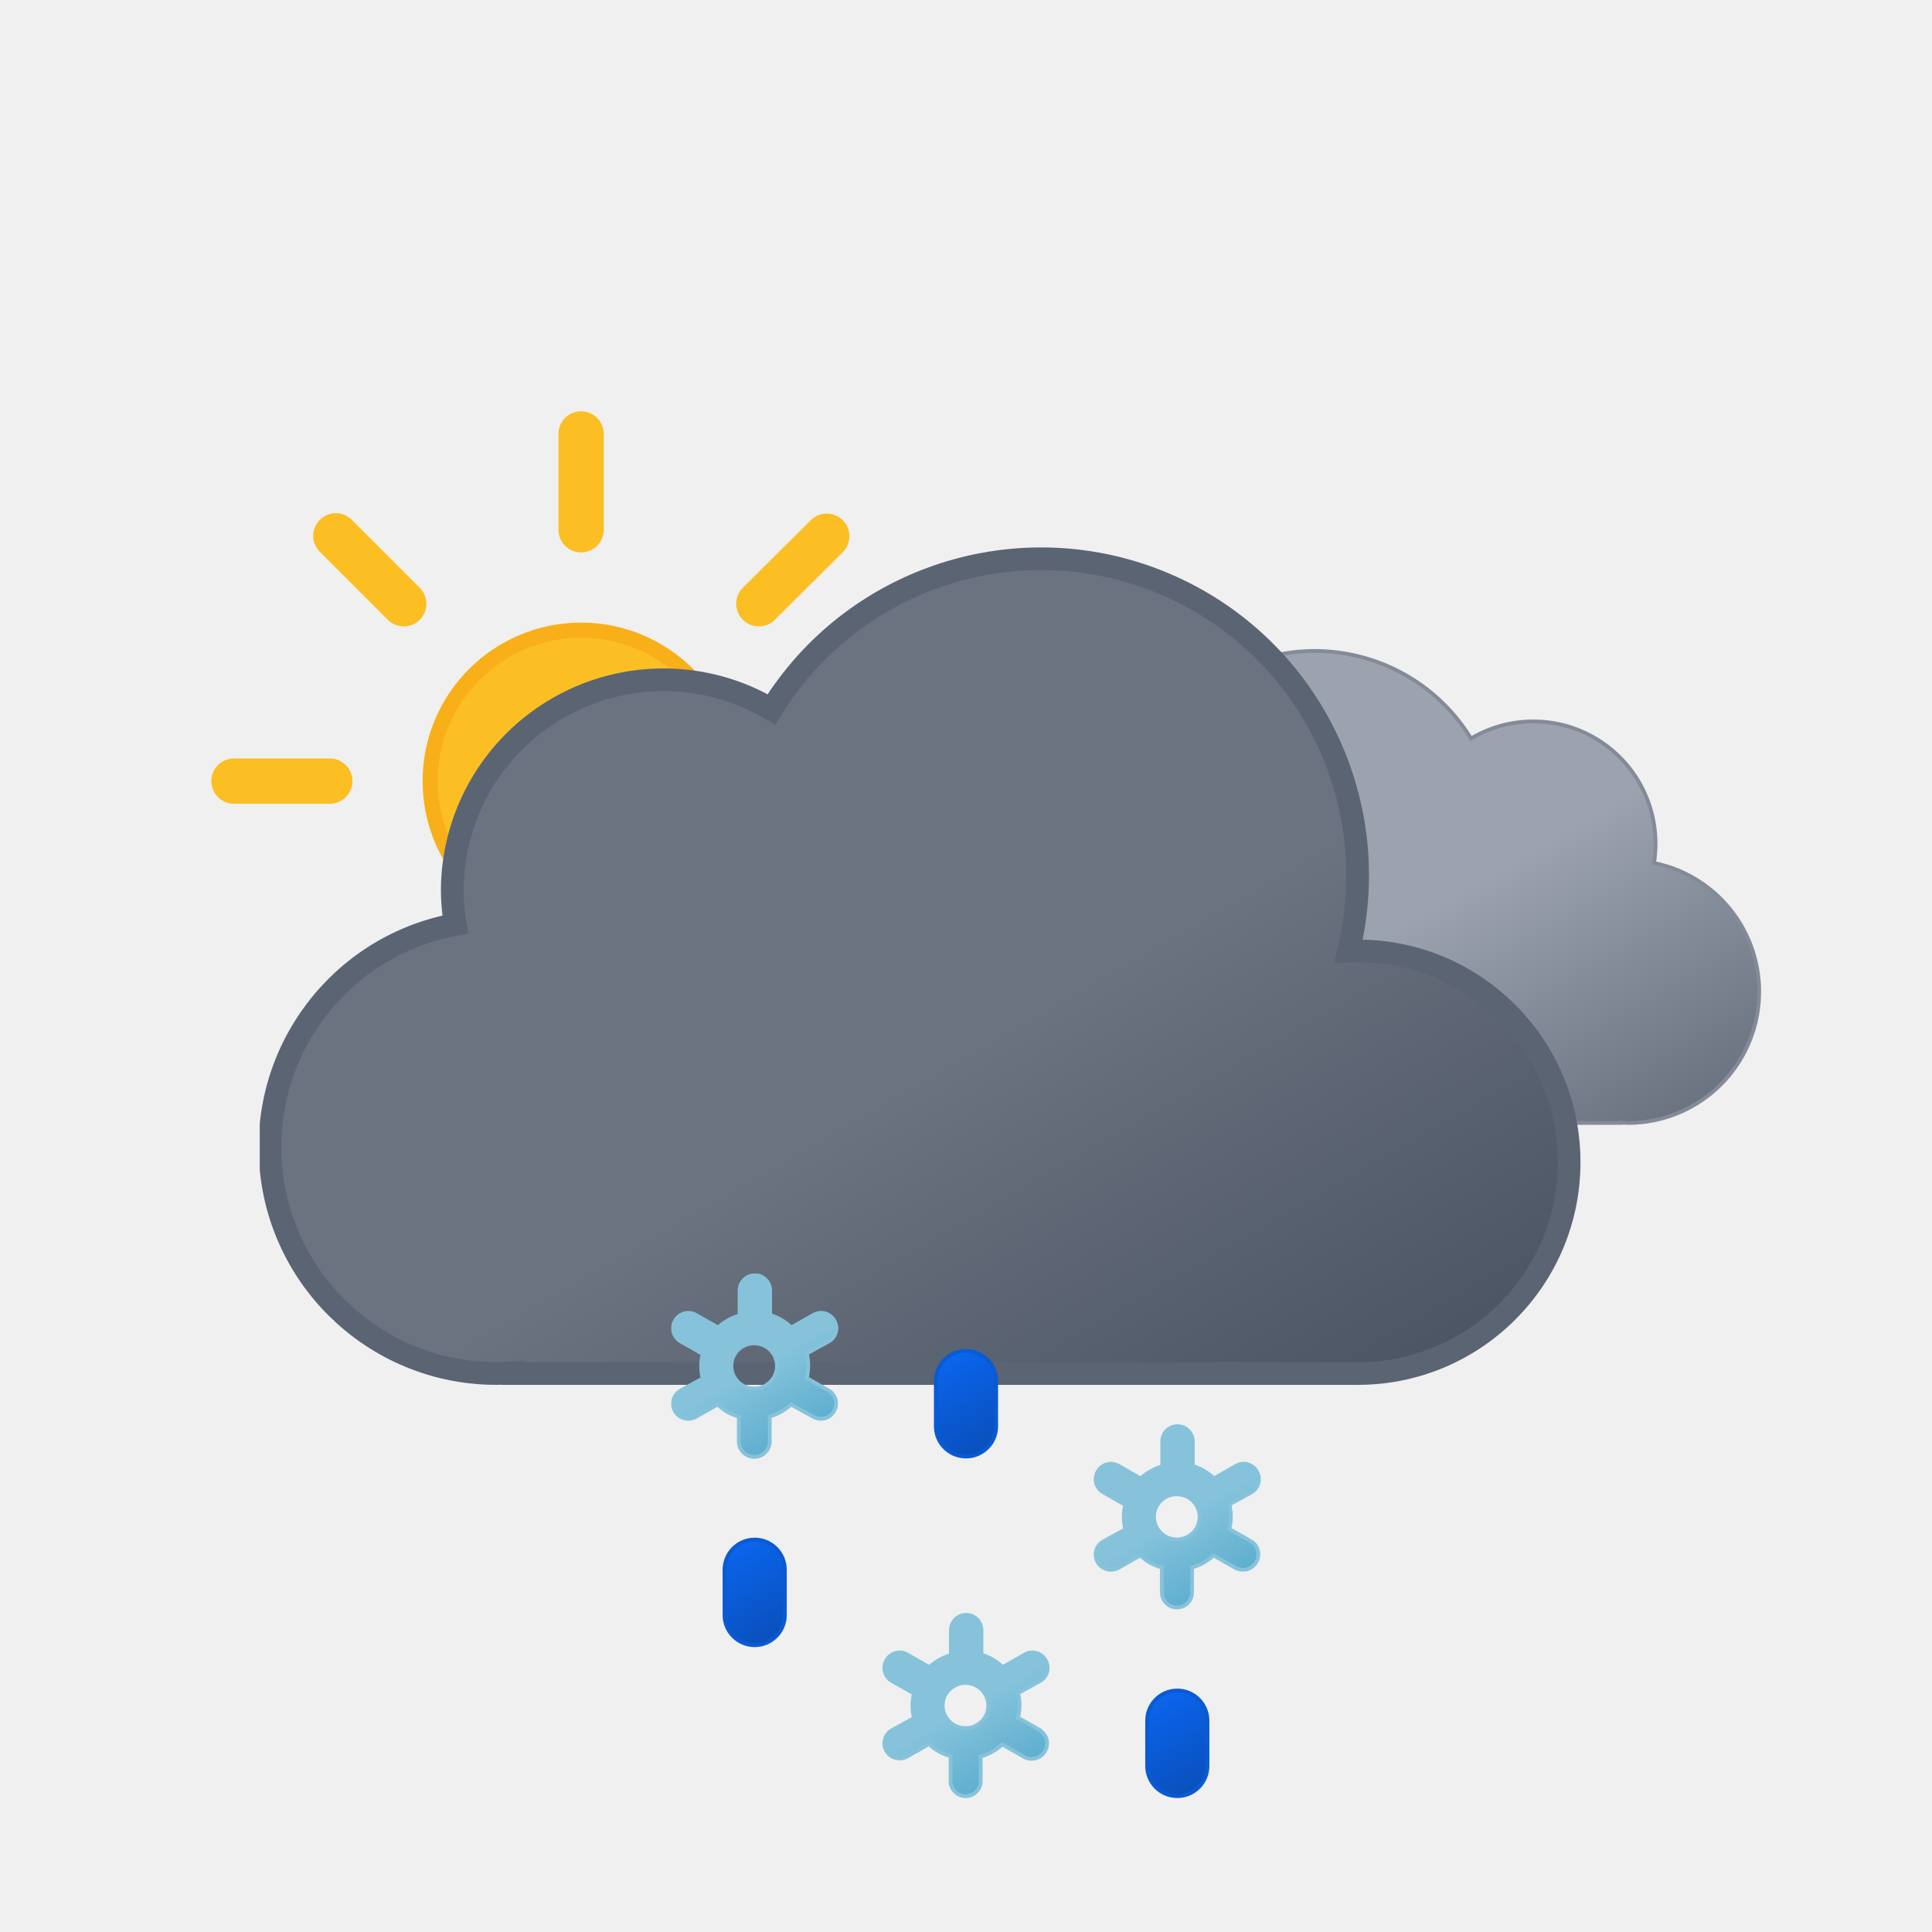
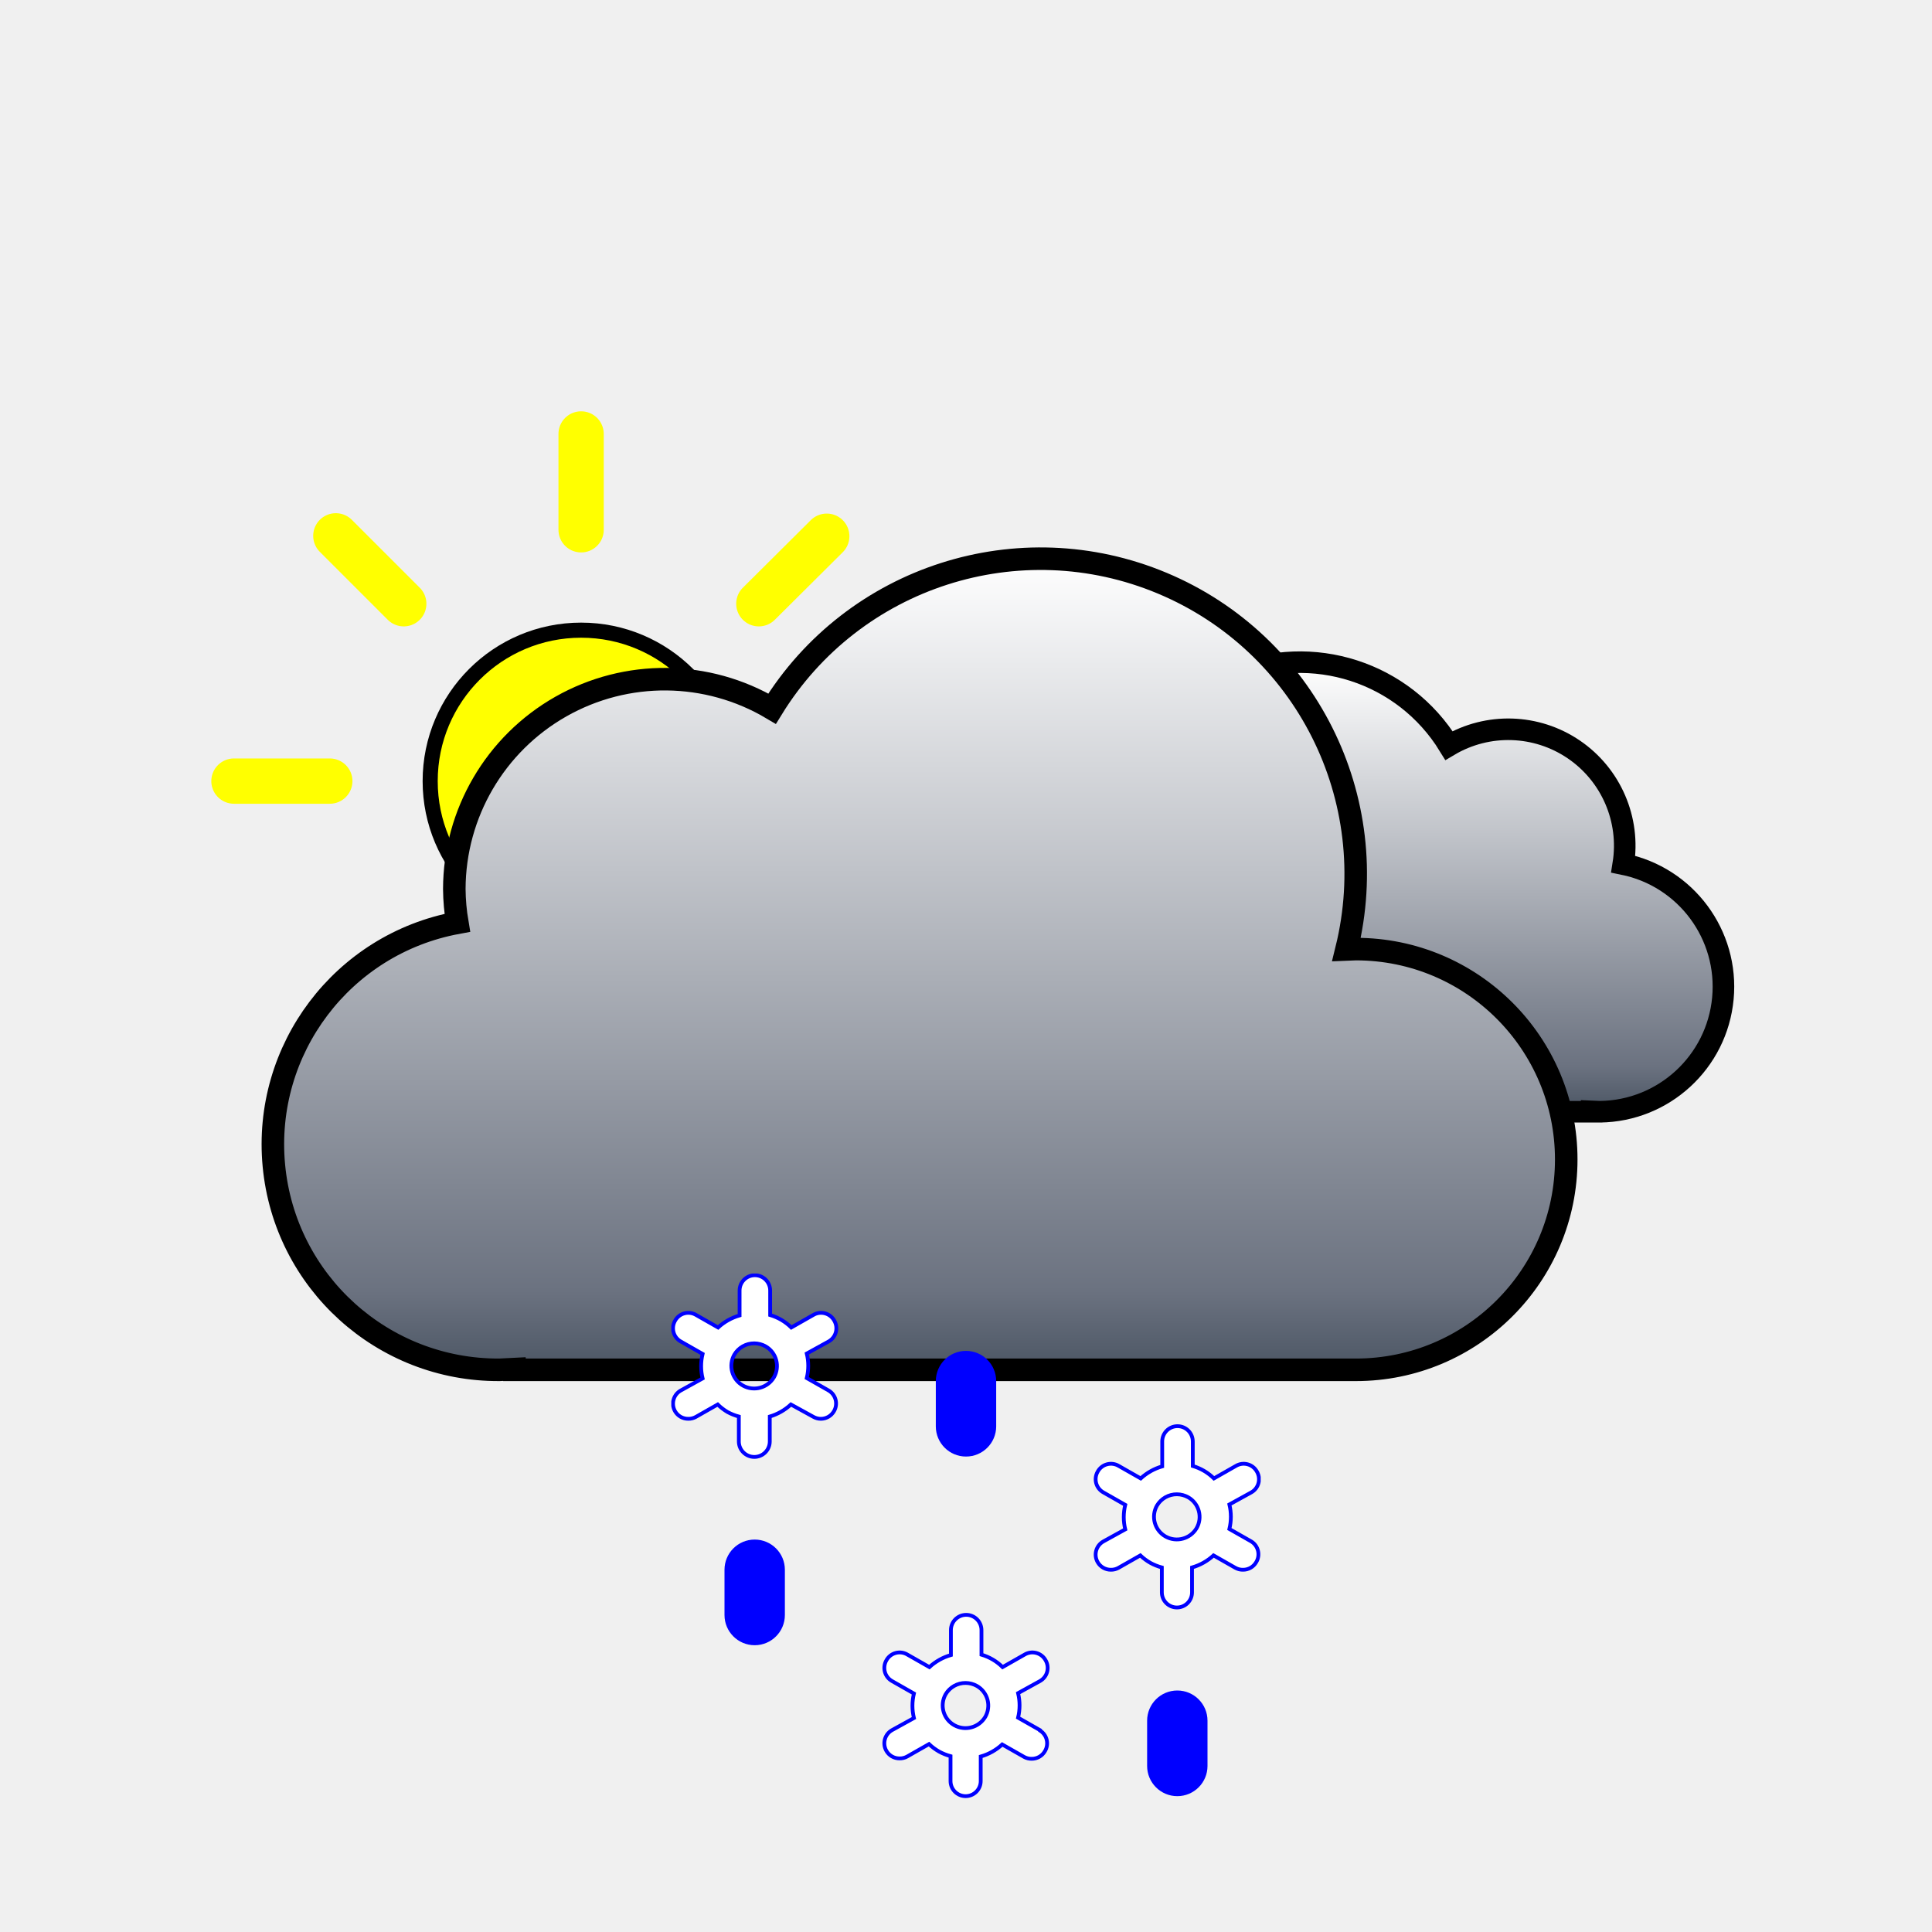
<svg xmlns="http://www.w3.org/2000/svg" xmlns:xlink="http://www.w3.org/1999/xlink" viewBox="0 0 512 512">
  <defs>
-     <linearGradient id="a" x1="52.7" x2="133.4" y1="9.6" y2="149.3" gradientUnits="userSpaceOnUse">
-       <stop offset="0" stop-color="#9ca3af" />
-       <stop offset=".5" stop-color="#9ca3af" />
-       <stop offset="1" stop-color="#6b7280" />
-     </linearGradient>
-     <linearGradient id="b" x1="99.5" x2="232.6" y1="30.7" y2="261.4" gradientUnits="userSpaceOnUse">
-       <stop offset="0" stop-color="#6b7280" />
-       <stop offset=".5" stop-color="#6b7280" />
+     <linearGradient id="cloudGradient" x1="0" y1="0" x2="0" y2="1" gradientUnits="objectBoundingBox">
+       <stop offset="0" stop-color="white" />
+       <stop offset=".9" stop-color="#6b7280" />
      <stop offset="1" stop-color="#4b5563" />
    </linearGradient>
-     <linearGradient id="c" x1="1389.9" x2="1399.3" y1="-1078.1" y2="-1053.5" gradientTransform="rotate(-9 8016.182 8229.021)" gradientUnits="userSpaceOnUse">
-       <stop offset="0" stop-color="#0b65ed" />
-       <stop offset=".5" stop-color="#0a5ad4" />
-       <stop offset="1" stop-color="#0950bc" />
-     </linearGradient>
-     <linearGradient xlink:href="#c" id="d" x1="1453" x2="1462.5" y1="-1118.7" y2="-1094.1" />
-     <linearGradient xlink:href="#c" id="e" x1="1494.2" x2="1503.7" y1="-1021.1" y2="-996.4" />
-     <linearGradient id="f" x1="11.4" x2="32.8" y1="5.9" y2="43.1" gradientUnits="userSpaceOnUse">
-       <stop offset="0" stop-color="#86c3db" />
-       <stop offset=".5" stop-color="#86c3db" />
-       <stop offset="1" stop-color="#5eafcf" />
-     </linearGradient>
-     <linearGradient xlink:href="#f" id="g" x1="67.4" x2="88.8" y1="95.9" y2="133.1" />
-     <linearGradient xlink:href="#f" id="h" x1="123.4" x2="144.8" y1="45.9" y2="83.1" />
-     <linearGradient id="i" x1="78" x2="118" y1="63.4" y2="132.7" gradientUnits="userSpaceOnUse">
-       <stop offset="0" stop-color="#fbbf24" />
-       <stop offset=".5" stop-color="#fbbf24" />
-       <stop offset="1" stop-color="#f59e0b" />
-     </linearGradient>
    <symbol id="k" viewBox="0 0 196 196">
-       <circle cx="98" cy="98" r="40" fill="url(#i)" stroke="#f8af18" stroke-miterlimit="10" stroke-width="4" />
-       <path fill="none" stroke="#fbbf24" stroke-linecap="round" stroke-miterlimit="10" stroke-width="12" d="M98 31.4V6m0 184v-25.4M145.1 51l18-17.9M33 163l18-17.9M51 51 33 33m130.1 130.1-18-18M6 98h25.4M190 98h-25.4" />
+       <circle cx="98" cy="98" r="40" fill="yellow" stroke="black" stroke-miterlimit="10" stroke-width="4" />
+       <path fill="none" stroke="yellow" stroke-linecap="round" stroke-miterlimit="10" stroke-width="12" d="M98 31.4V6m0 184v-25.4M145.1 51l18-17.9M33 163l18-17.9M51 51 33 33m130.1 130.1-18-18M6 98h25.4M190 98h-25.4" />
    </symbol>
-     <symbol id="m" viewBox="0 0 200.3 126.1">
-       <path fill="url(#a)" stroke="#848b98" stroke-miterlimit="10" d="M.5 93.2a32.4 32.4 0 0032.4 32.4h129.8v-.1l2.3.1a34.8 34.8 0 006.5-68.9 32.4 32.4 0 00-48.5-33 48.6 48.6 0 00-88.6 37.1h-1.5A32.4 32.4 0 00.5 93.1Z" />
+     <symbol id="m" viewBox="0 0 210.3 126.1">
+       <path fill="url(#cloudGradient)" stroke="black" stroke-miterlimit="10" stroke-width="6" d="M.5 93.2a32.4 32.4 0 0032.4 32.4h129.8v-.1l2.3.1a34.8 34.8 0 006.5-68.9 32.4 32.4 0 00-48.5-33 48.6 48.6 0 00-88.6 37.1h-1.5A32.4 32.4 0 00.5 93.1Z" />
    </symbol>
-     <symbol id="n" viewBox="0 0 350 222">
-       <path fill="url(#b)" stroke="#5b6472" stroke-miterlimit="10" stroke-width="6" d="m291 107-2.5.1A83.9 83.9 0 00135.6 43 56 56 0 0051 91a56.6 56.6 0 00.8 9A60 60 0 0063 219l4-.2v.2h224a56 56 0 000-112Z" />
+     <symbol id="n" viewBox="0 0 350 223">
+       <path fill="url(#cloudGradient)" stroke="black" stroke-miterlimit="10" stroke-width="6" d="m291 107-2.5.1A83.9 83.9 0 00135.6 43 56 56 0 0051 91a56.6 56.6 0 00.8 9A60 60 0 0063 219l4-.2v.2h224a56 56 0 000-112Z" />
    </symbol>
    <symbol id="l" viewBox="0 0 398 222">
      <use xlink:href="#m" width="200.3" height="126.1" transform="translate(198 27)" />
      <use xlink:href="#n" width="350" height="222" />
    </symbol>
    <symbol id="j" viewBox="0 0 410.8 258">
      <use xlink:href="#k" width="196" height="196" />
      <use xlink:href="#l" width="398" height="222" transform="translate(12.84 36)" />
    </symbol>
    <symbol id="p" viewBox="0 0 156.2 139">
-       <path fill="url(#f)" stroke="#86c3db" stroke-miterlimit="10" d="m41.7 31-5.8-3.3a13.7 13.7 0 000-6.5l5.8-3.2a4 4 0 001.5-5.5 4 4 0 00-5.6-1.5l-5.8 3.3a13.6 13.6 0 00-2.6-2 13.8 13.8 0 00-3-1.3V4.5a4 4 0 00-8.1 0v6.6a14.3 14.3 0 00-5.7 3.2L6.6 11A4 4 0 001 12.5 4 4 0 002.5 18l5.8 3.3a13.7 13.7 0 000 6.5L2.5 31A4 4 0 001 36.5a4 4 0 003.5 2 4 4 0 002-.5l5.8-3.3a13.6 13.6 0 002.6 2 13.8 13.8 0 003 1.2v6.6a4 4 0 008.2 0v-6.6a14.2 14.2 0 005.6-3.2l6 3.3a4 4 0 002 .5 4 4 0 003.4-2 4 4 0 00-1.4-5.5ZM19 29.7a6 6 0 01-2.3-8.2 6.1 6.1 0 015.3-3 6.2 6.2 0 013 .8 6 6 0 012.2 8.2 6.1 6.1 0 01-8.2 2.2Z" />
-       <path fill="url(#g)" stroke="#86c3db" stroke-miterlimit="10" d="m97.7 121-5.8-3.3a13.7 13.7 0 000-6.5l5.8-3.2a4 4 0 001.5-5.5 4 4 0 00-5.6-1.5l-5.8 3.3a13.6 13.6 0 00-2.6-2 13.8 13.8 0 00-3-1.3v-6.5a4 4 0 00-8.1 0v6.6a14.3 14.3 0 00-5.7 3.2l-5.8-3.3a4 4 0 00-5.6 1.5 4 4 0 001.5 5.5l5.8 3.3a13.7 13.7 0 000 6.5l-5.8 3.2a4 4 0 00-1.5 5.5 4 4 0 003.5 2 4 4 0 002-.5l5.8-3.3a13.6 13.6 0 002.7 2 13.8 13.8 0 003 1.2v6.6a4 4 0 008 0V128a14.2 14.2 0 005.7-3.2l5.8 3.3a4 4 0 002 .5 4 4 0 003.5-2 4 4 0 00-1.3-5.5ZM75 119.7a6 6 0 01-2.3-8.2 6.1 6.1 0 015.3-3 6.2 6.2 0 013 .8 6 6 0 012.2 8.2 6.1 6.1 0 01-8.2 2.2Z" />
-       <path fill="url(#h)" stroke="#86c3db" stroke-miterlimit="10" d="m153.7 71-5.8-3.3a13.7 13.7 0 000-6.5l5.8-3.2a4 4 0 001.5-5.5 4 4 0 00-5.6-1.5l-5.8 3.3a13.6 13.6 0 00-2.6-2 13.8 13.8 0 00-3-1.3v-6.5a4 4 0 00-8.1 0v6.6a14.3 14.3 0 00-5.7 3.2l-5.8-3.3a4 4 0 00-5.6 1.5 4 4 0 001.5 5.5l5.8 3.3a13.7 13.7 0 000 6.5l-5.8 3.2a4 4 0 00-1.5 5.5 4 4 0 003.5 2 4 4 0 002-.5l5.8-3.3a13.6 13.6 0 002.7 2 13.8 13.8 0 003 1.2v6.6a4 4 0 008 0v-6.6a14.2 14.2 0 005.7-3.2l5.8 3.3a4 4 0 002 .5 4 4 0 003.5-2 4 4 0 00-1.3-5.5ZM131 69.7a6 6 0 01-2.3-8.2 6.1 6.1 0 015.3-3 6.2 6.2 0 013 .8 6 6 0 012.2 8.2 6.1 6.1 0 01-8.2 2.2Z" />
+       <path fill="white" stroke="blue" stroke-miterlimit="10" d="m41.7 31-5.8-3.3a13.7 13.7 0 000-6.5l5.8-3.2a4 4 0 001.5-5.5 4 4 0 00-5.6-1.5l-5.8 3.3a13.6 13.6 0 00-2.6-2 13.8 13.8 0 00-3-1.3V4.5a4 4 0 00-8.1 0v6.6a14.3 14.3 0 00-5.7 3.2L6.6 11A4 4 0 001 12.5 4 4 0 002.5 18l5.8 3.3a13.7 13.7 0 000 6.5L2.5 31A4 4 0 001 36.5a4 4 0 003.5 2 4 4 0 002-.5l5.8-3.3a13.6 13.6 0 002.6 2 13.8 13.8 0 003 1.2v6.6a4 4 0 008.2 0v-6.6a14.2 14.2 0 005.6-3.2l6 3.3a4 4 0 002 .5 4 4 0 003.4-2 4 4 0 00-1.4-5.5ZM19 29.7a6 6 0 01-2.3-8.2 6.1 6.1 0 015.3-3 6.2 6.2 0 013 .8 6 6 0 012.2 8.2 6.1 6.1 0 01-8.2 2.2Z" />
+       <path fill="white" stroke="blue" stroke-miterlimit="10" d="m97.7 121-5.8-3.3a13.7 13.7 0 000-6.5l5.8-3.2a4 4 0 001.5-5.5 4 4 0 00-5.6-1.5l-5.8 3.3a13.6 13.6 0 00-2.6-2 13.8 13.8 0 00-3-1.3v-6.5a4 4 0 00-8.1 0v6.6a14.3 14.3 0 00-5.7 3.2l-5.8-3.3a4 4 0 00-5.6 1.5 4 4 0 001.5 5.5l5.8 3.3a13.7 13.7 0 000 6.5l-5.8 3.2a4 4 0 00-1.5 5.5 4 4 0 003.5 2 4 4 0 002-.5l5.8-3.3a13.6 13.6 0 002.7 2 13.8 13.8 0 003 1.2v6.6a4 4 0 008 0V128a14.2 14.2 0 005.7-3.2l5.8 3.3a4 4 0 002 .5 4 4 0 003.5-2 4 4 0 00-1.3-5.5ZM75 119.7a6 6 0 01-2.3-8.2 6.1 6.1 0 015.3-3 6.2 6.2 0 013 .8 6 6 0 012.2 8.2 6.1 6.1 0 01-8.2 2.2Z" />
+       <path fill="white" stroke="blue" stroke-miterlimit="10" d="m153.7 71-5.8-3.3a13.7 13.7 0 000-6.5l5.8-3.2a4 4 0 001.5-5.5 4 4 0 00-5.6-1.5l-5.8 3.3a13.6 13.6 0 00-2.6-2 13.8 13.8 0 00-3-1.3v-6.5a4 4 0 00-8.1 0v6.6a14.3 14.3 0 00-5.7 3.2l-5.8-3.3a4 4 0 00-5.6 1.5 4 4 0 001.5 5.5l5.8 3.3a13.7 13.7 0 000 6.5l-5.8 3.2a4 4 0 00-1.5 5.5 4 4 0 003.5 2 4 4 0 002-.5l5.8-3.3a13.6 13.6 0 002.7 2 13.8 13.8 0 003 1.2v6.6a4 4 0 008 0v-6.6a14.2 14.2 0 005.7-3.2l5.8 3.3a4 4 0 002 .5 4 4 0 003.5-2 4 4 0 00-1.3-5.5ZM131 69.7a6 6 0 01-2.3-8.2 6.1 6.1 0 015.3-3 6.2 6.2 0 013 .8 6 6 0 012.2 8.2 6.1 6.1 0 01-8.2 2.2Z" />
    </symbol>
    <symbol id="o" viewBox="0 0 156.2 139">
      <use xlink:href="#p" width="156.2" height="139" />
-       <path fill="url(#c)" stroke="#0a5ad4" stroke-miterlimit="10" d="M22.1 98.5a8 8 0 01-8-8v-12a8 8 0 0116 0v12a8 8 0 01-8 8Z" />
-       <path fill="url(#d)" stroke="#0a5ad4" stroke-miterlimit="10" d="M78.1 48.5a8 8 0 01-8-8v-12a8 8 0 0116 0v12a8 8 0 01-8 8Z" />
-       <path fill="url(#e)" stroke="#0a5ad4" stroke-miterlimit="10" d="M134.1 138.5a8 8 0 01-8-8v-12a8 8 0 0116 0v12a8 8 0 01-8 8Z" />
+       <path fill="blue" stroke-miterlimit="10" d="M22.1 98.5a8 8 0 01-8-8v-12a8 8 0 0116 0v12a8 8 0 01-8 8Z" />
+       <path fill="blue" stroke-miterlimit="10" d="M78.1 48.5a8 8 0 01-8-8v-12a8 8 0 0116 0v12a8 8 0 01-8 8Z" />
+       <path fill="blue" stroke-miterlimit="10" d="M134.1 138.5a8 8 0 01-8-8v-12a8 8 0 0116 0v12a8 8 0 01-8 8Z" />
    </symbol>
  </defs>
  <use xlink:href="#j" width="410.8" height="258" transform="translate(56 109)" />
  <use xlink:href="#o" width="156.2" height="139" transform="translate(177.9 337.5)" />
</svg>
